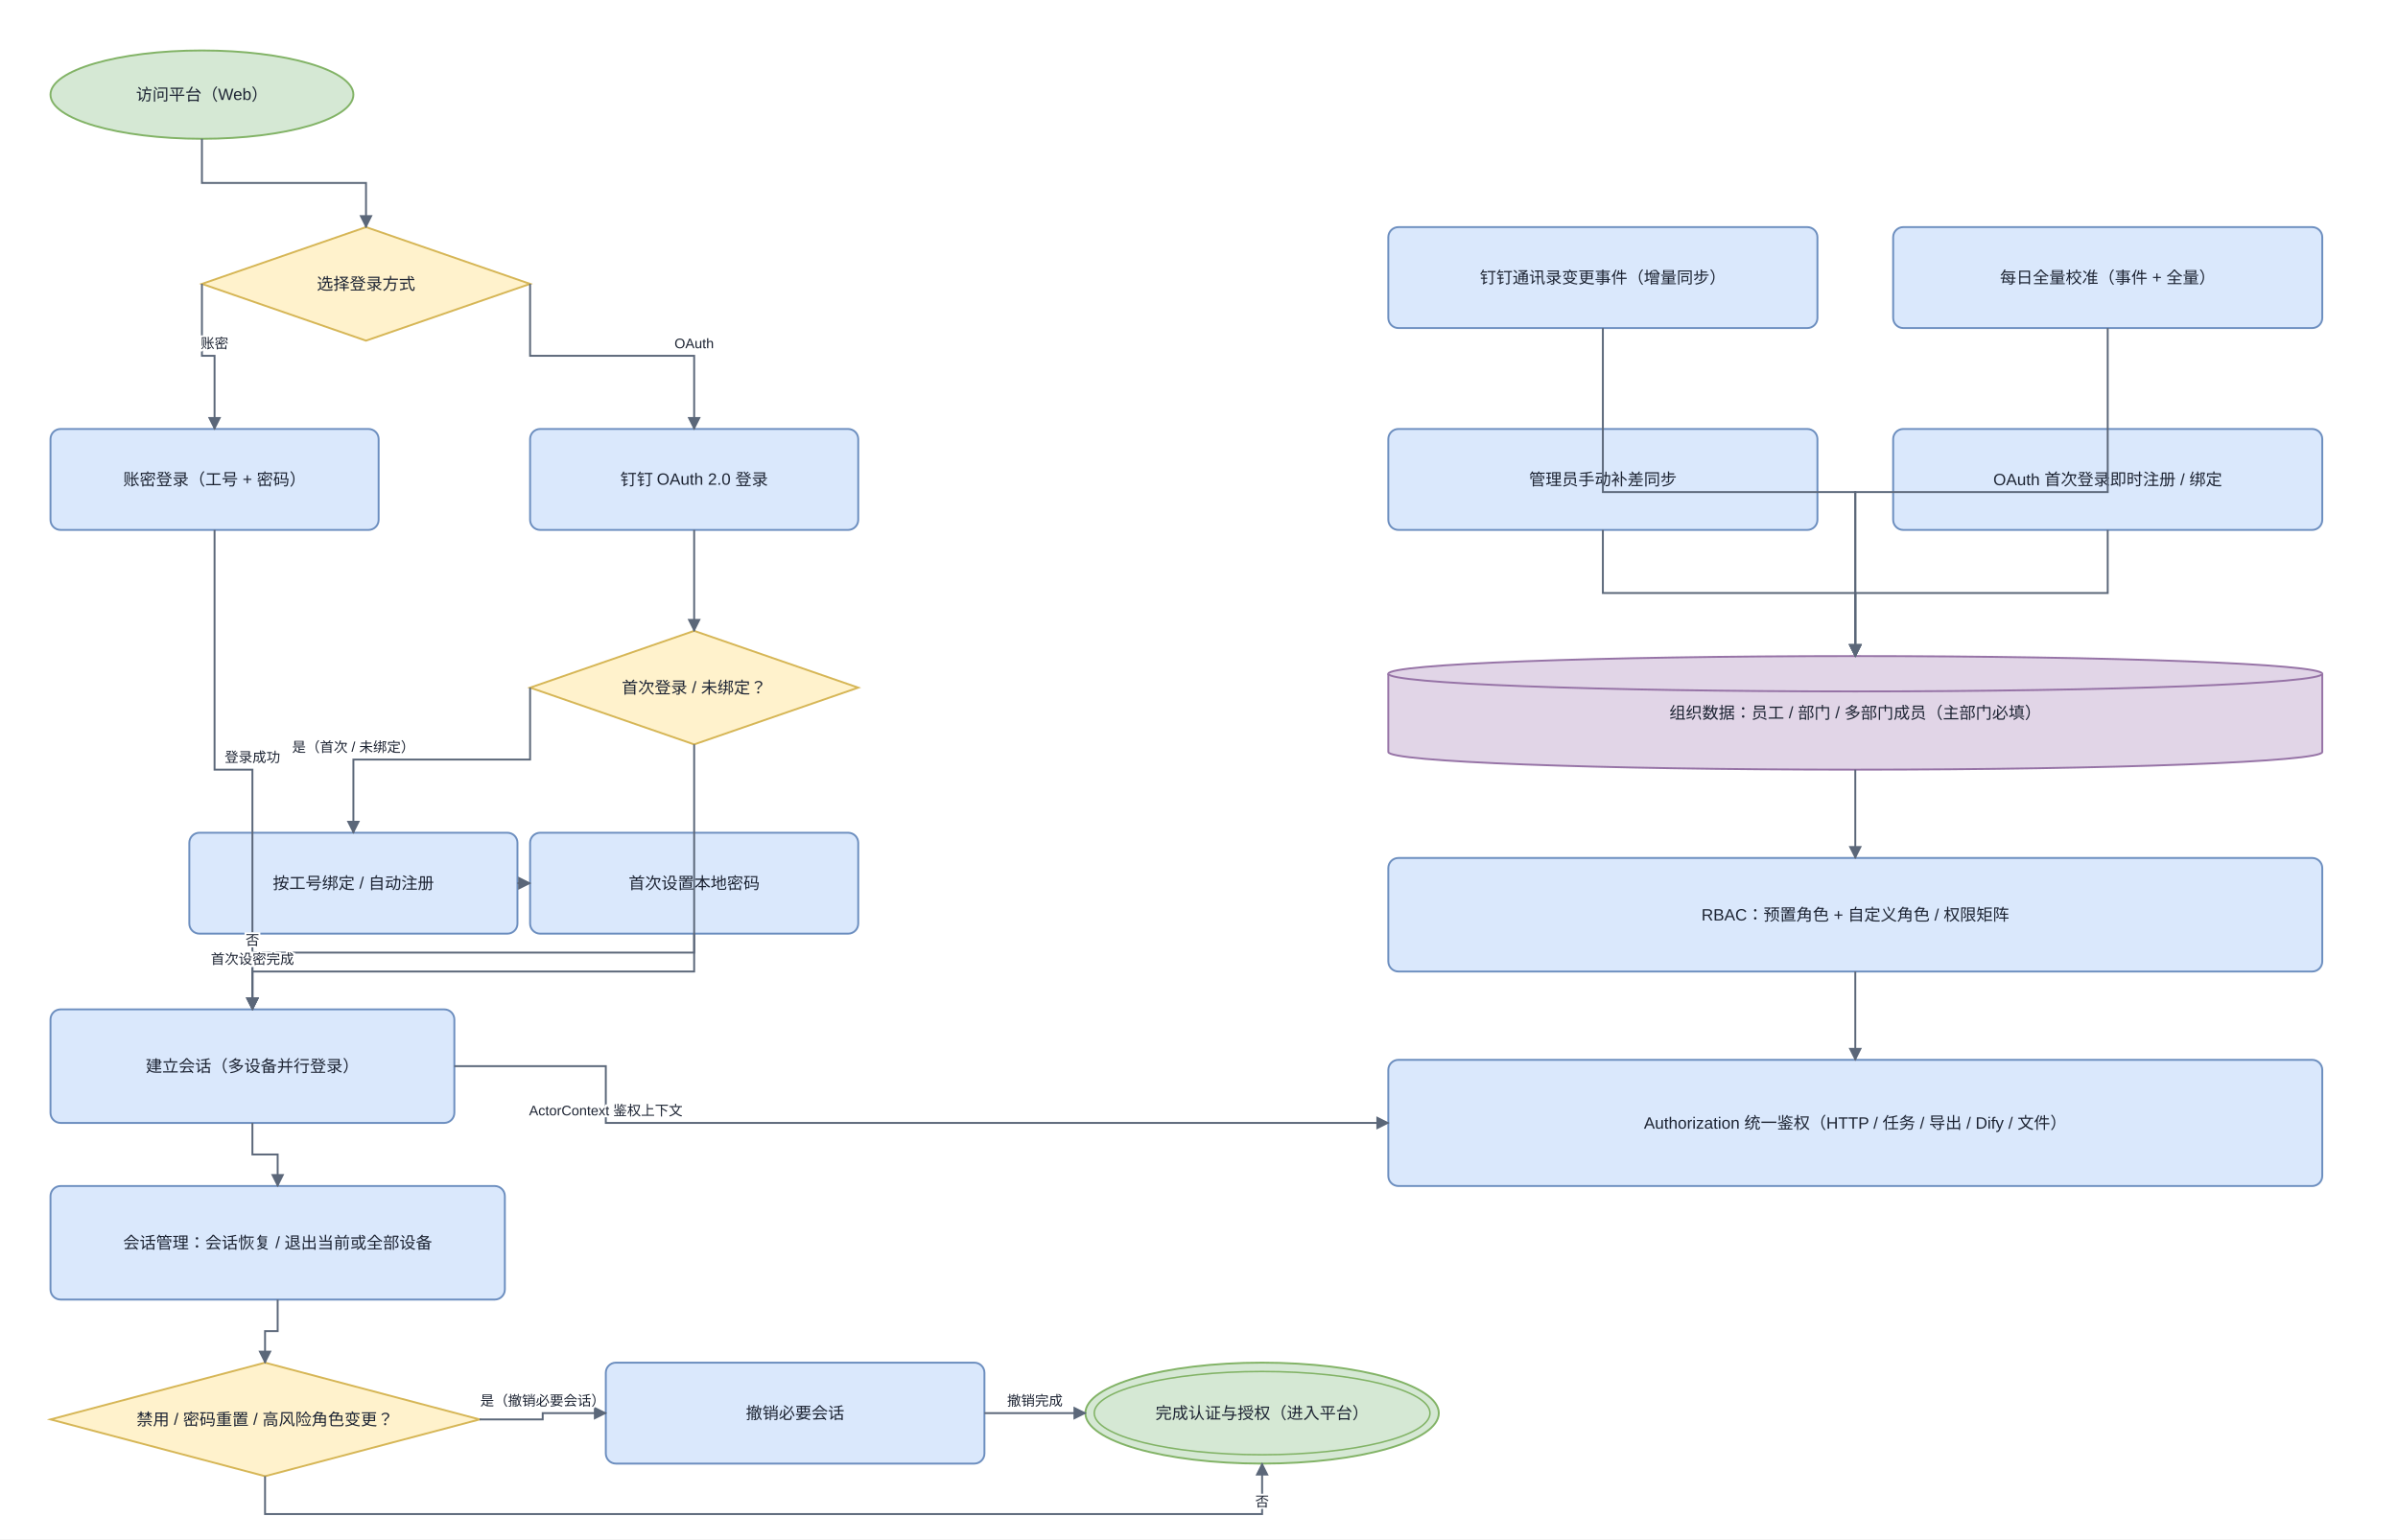
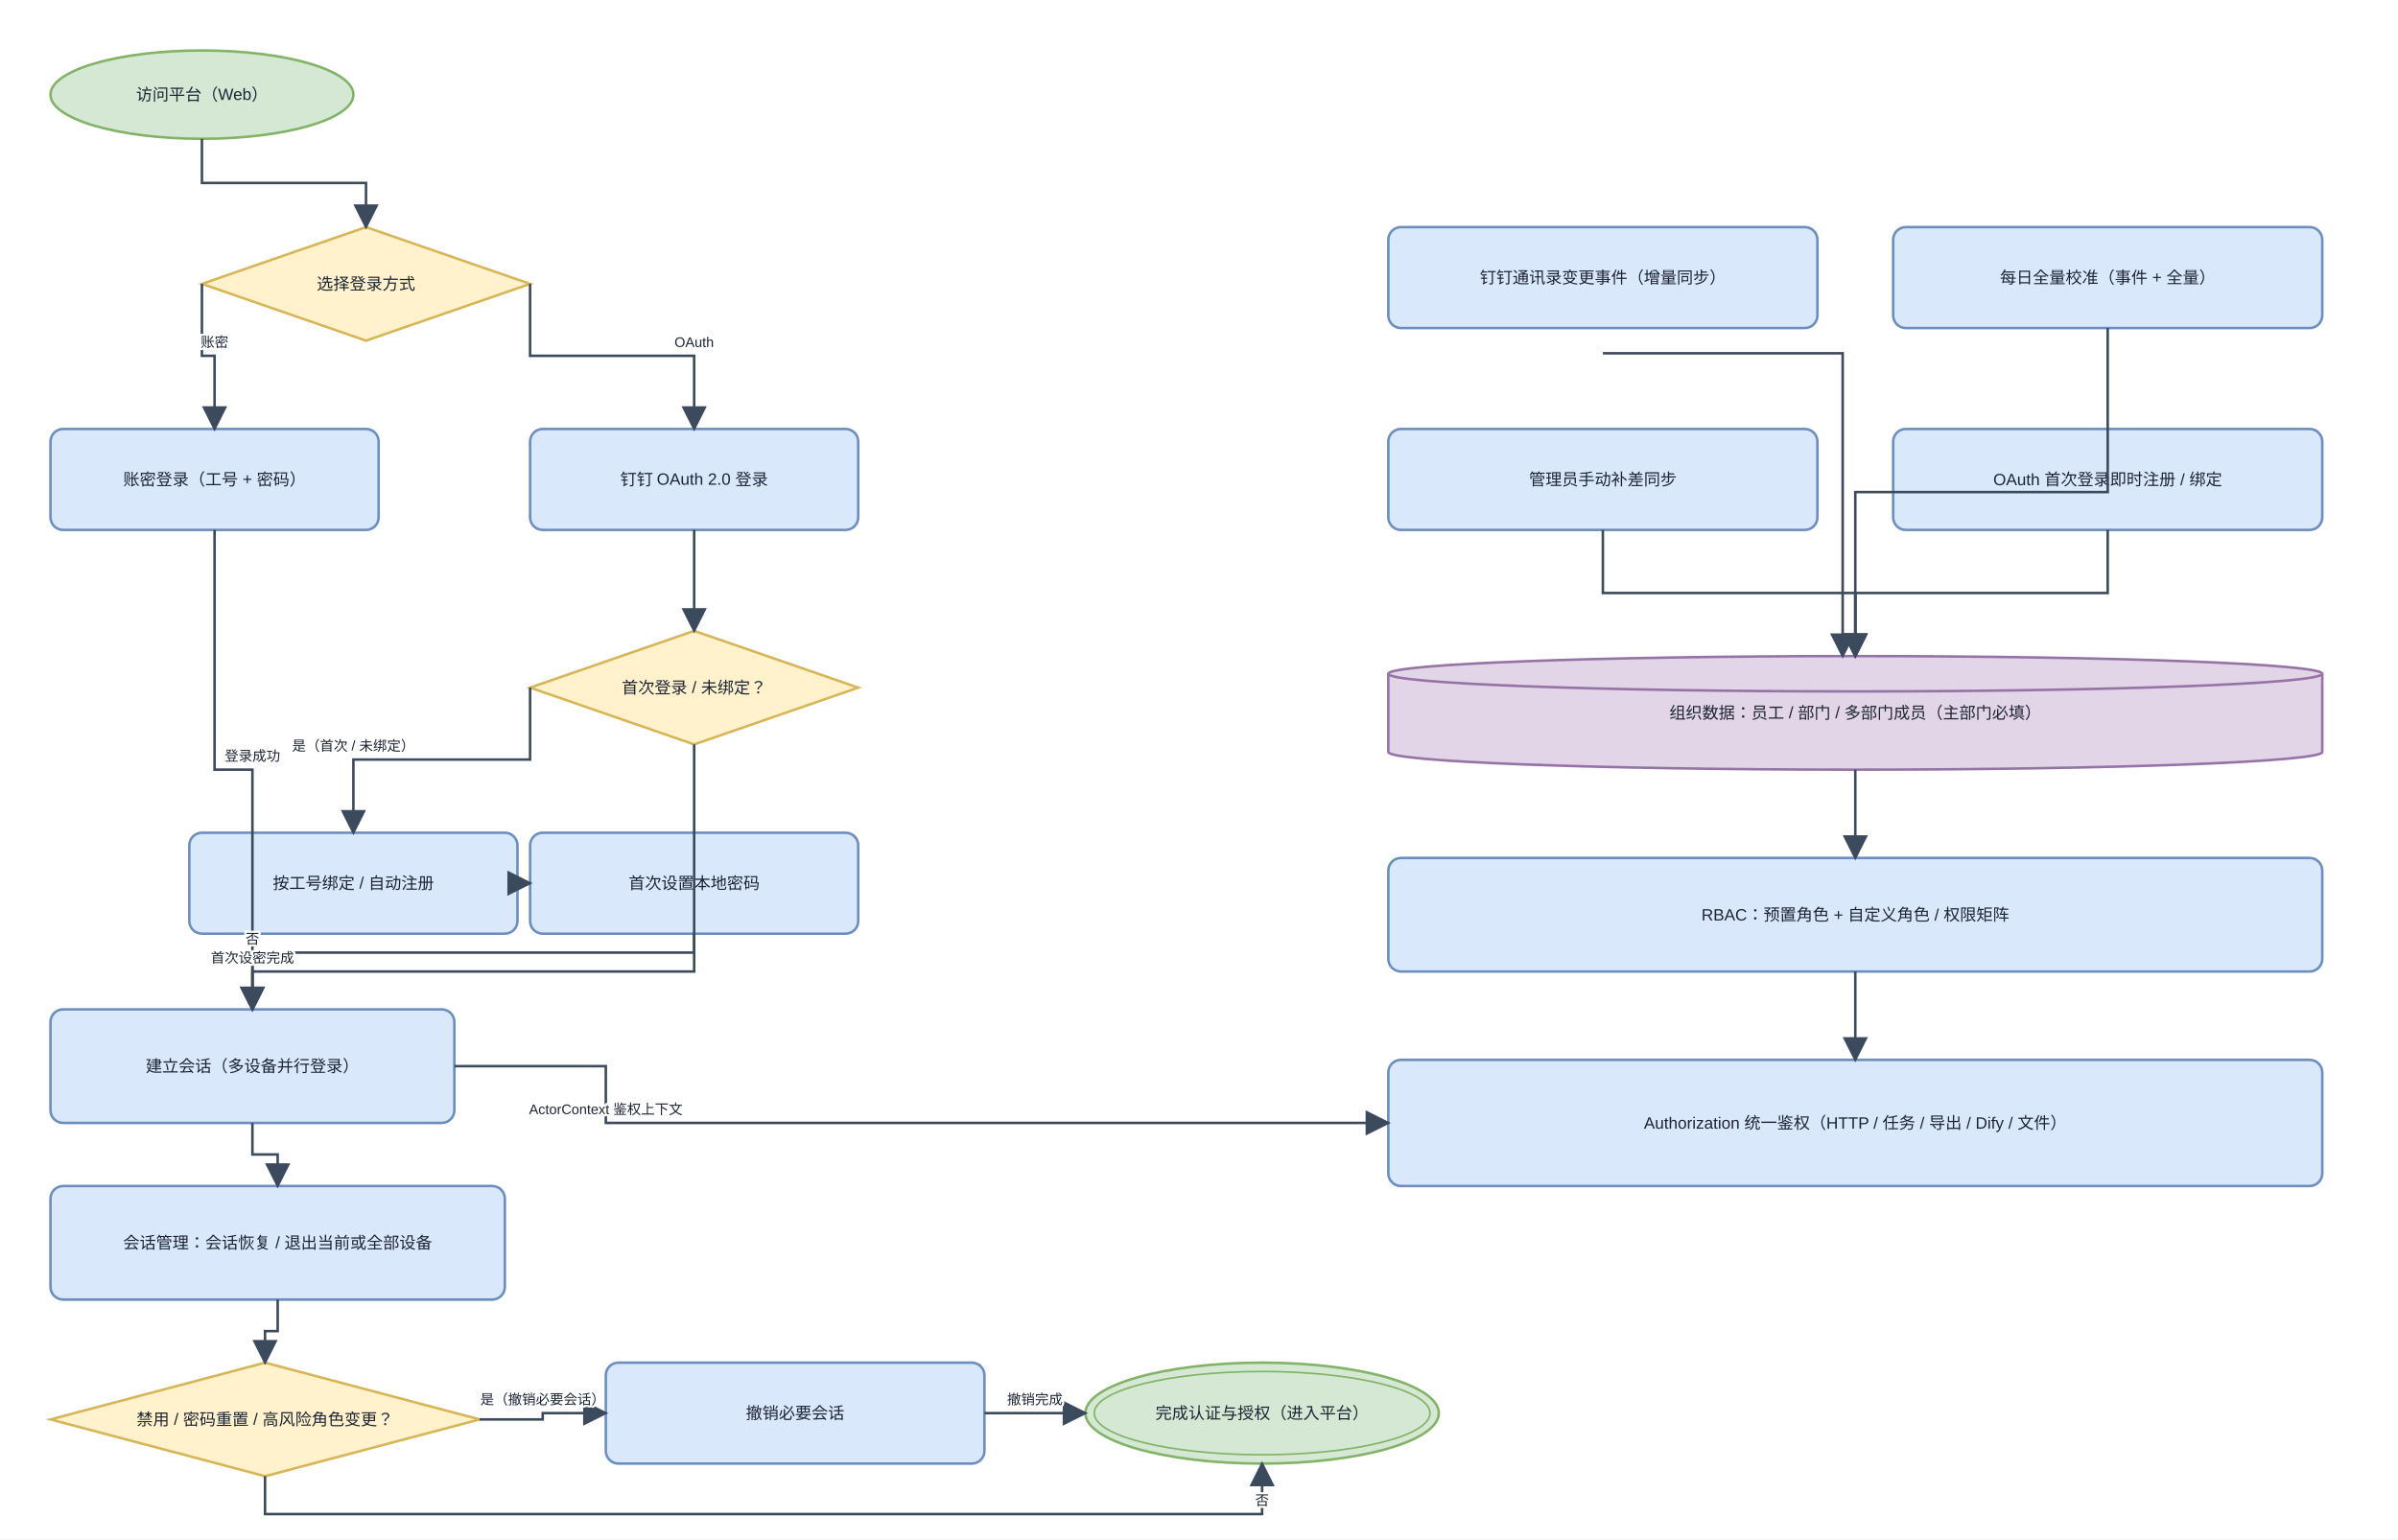
<svg xmlns="http://www.w3.org/2000/svg" width="1900" height="1220" viewBox="0 0 1900 1220">
  <defs>
-     <marker id="arrow" viewBox="0 0 10 10" refX="9" refY="5" markerWidth="7" markerHeight="7" orient="auto-start-reverse">
-       <path d="M 0 0 L 10 5 L 0 10 z" fill="#5b6779" />
+     <marker id="arrow" viewBox="0 0 10 10" refX="9" refY="5" markerWidth="10" markerHeight="10" orient="auto-start-reverse">
+       <path d="M 0 0 L 10 5 L 0 10 z" fill="#3c4a5e" />
    </marker>
  </defs>
  <rect width="1900" height="1220" fill="#ffffff" />
  <g id="s">
-     <ellipse cx="160" cy="75" rx="120" ry="35" fill="#d5e8d4" stroke="#82b366" stroke-width="1.5" />
+     <ellipse cx="160" cy="75" rx="120" ry="35" fill="#d5e8d4" stroke="#82b366" stroke-width="2" />
    <text x="160" y="79.55" font-family="Microsoft YaHei, 'Segoe UI', Arial, sans-serif" font-size="13" fill="#1d2433" text-anchor="middle">
      <tspan x="160" dy="0">访问平台（Web）</tspan>
    </text>
  </g>
  <g id="d1">
-     <polygon points="290,180 420,225 290,270 160,225" fill="#fff2cc" stroke="#d6b656" stroke-width="1.5" />
+     <polygon points="290,180 420,225 290,270 160,225" fill="#fff2cc" stroke="#d6b656" stroke-width="2" />
    <text x="290" y="229.55" font-family="Microsoft YaHei, 'Segoe UI', Arial, sans-serif" font-size="13" fill="#1d2433" text-anchor="middle">
      <tspan x="290" dy="0">选择登录方式</tspan>
    </text>
  </g>
  <g id="p1">
-     <rect x="40" y="340" width="260" height="80" rx="8" fill="#dae8fc" stroke="#6c8ebf" stroke-width="1.5" />
+     <rect x="40" y="340" width="260" height="80" rx="10" fill="#dae8fc" stroke="#6c8ebf" stroke-width="2" />
    <text x="170" y="384.55" font-family="Microsoft YaHei, 'Segoe UI', Arial, sans-serif" font-size="13" fill="#1d2433" text-anchor="middle">
      <tspan x="170" dy="0">账密登录（工号 + 密码）</tspan>
    </text>
  </g>
  <g id="p2">
-     <rect x="420" y="340" width="260" height="80" rx="8" fill="#dae8fc" stroke="#6c8ebf" stroke-width="1.5" />
+     <rect x="420" y="340" width="260" height="80" rx="10" fill="#dae8fc" stroke="#6c8ebf" stroke-width="2" />
    <text x="550" y="384.55" font-family="Microsoft YaHei, 'Segoe UI', Arial, sans-serif" font-size="13" fill="#1d2433" text-anchor="middle">
      <tspan x="550" dy="0">钉钉 OAuth 2.0 登录</tspan>
    </text>
  </g>
  <g id="d2">
-     <polygon points="550,500 680,545 550,590 420,545" fill="#fff2cc" stroke="#d6b656" stroke-width="1.5" />
+     <polygon points="550,500 680,545 550,590 420,545" fill="#fff2cc" stroke="#d6b656" stroke-width="2" />
    <text x="550" y="549.55" font-family="Microsoft YaHei, 'Segoe UI', Arial, sans-serif" font-size="13" fill="#1d2433" text-anchor="middle">
      <tspan x="550" dy="0">首次登录 / 未绑定？</tspan>
    </text>
  </g>
  <g id="p3">
-     <rect x="150" y="660" width="260" height="80" rx="8" fill="#dae8fc" stroke="#6c8ebf" stroke-width="1.5" />
+     <rect x="150" y="660" width="260" height="80" rx="10" fill="#dae8fc" stroke="#6c8ebf" stroke-width="2" />
    <text x="280" y="704.55" font-family="Microsoft YaHei, 'Segoe UI', Arial, sans-serif" font-size="13" fill="#1d2433" text-anchor="middle">
      <tspan x="280" dy="0">按工号绑定 / 自动注册</tspan>
    </text>
  </g>
  <g id="p4">
-     <rect x="420" y="660" width="260" height="80" rx="8" fill="#dae8fc" stroke="#6c8ebf" stroke-width="1.5" />
+     <rect x="420" y="660" width="260" height="80" rx="10" fill="#dae8fc" stroke="#6c8ebf" stroke-width="2" />
    <text x="550" y="704.55" font-family="Microsoft YaHei, 'Segoe UI', Arial, sans-serif" font-size="13" fill="#1d2433" text-anchor="middle">
      <tspan x="550" dy="0">首次设置本地密码</tspan>
    </text>
  </g>
  <g id="p5">
-     <rect x="40" y="800" width="320" height="90" rx="8" fill="#dae8fc" stroke="#6c8ebf" stroke-width="1.5" />
+     <rect x="40" y="800" width="320" height="90" rx="10" fill="#dae8fc" stroke="#6c8ebf" stroke-width="2" />
    <text x="200" y="849.55" font-family="Microsoft YaHei, 'Segoe UI', Arial, sans-serif" font-size="13" fill="#1d2433" text-anchor="middle">
      <tspan x="200" dy="0">建立会话（多设备并行登录）</tspan>
    </text>
  </g>
  <g id="p6">
-     <rect x="40" y="940" width="360" height="90" rx="8" fill="#dae8fc" stroke="#6c8ebf" stroke-width="1.5" />
+     <rect x="40" y="940" width="360" height="90" rx="10" fill="#dae8fc" stroke="#6c8ebf" stroke-width="2" />
    <text x="220" y="989.55" font-family="Microsoft YaHei, 'Segoe UI', Arial, sans-serif" font-size="13" fill="#1d2433" text-anchor="middle">
      <tspan x="220" dy="0">会话管理：会话恢复 / 退出当前或全部设备</tspan>
    </text>
  </g>
  <g id="d3">
-     <polygon points="210,1080 380,1125 210,1170 40,1125" fill="#fff2cc" stroke="#d6b656" stroke-width="1.5" />
+     <polygon points="210,1080 380,1125 210,1170 40,1125" fill="#fff2cc" stroke="#d6b656" stroke-width="2" />
    <text x="210" y="1129.55" font-family="Microsoft YaHei, 'Segoe UI', Arial, sans-serif" font-size="13" fill="#1d2433" text-anchor="middle">
      <tspan x="210" dy="0">禁用 / 密码重置 / 高风险角色变更？</tspan>
    </text>
  </g>
  <g id="p7">
-     <rect x="480" y="1080" width="300" height="80" rx="8" fill="#dae8fc" stroke="#6c8ebf" stroke-width="1.5" />
+     <rect x="480" y="1080" width="300" height="80" rx="10" fill="#dae8fc" stroke="#6c8ebf" stroke-width="2" />
    <text x="630" y="1124.55" font-family="Microsoft YaHei, 'Segoe UI', Arial, sans-serif" font-size="13" fill="#1d2433" text-anchor="middle">
      <tspan x="630" dy="0">撤销必要会话</tspan>
    </text>
  </g>
  <g id="e">
-     <ellipse cx="1000" cy="1120" rx="140" ry="40" fill="#d5e8d4" stroke="#82b366" stroke-width="1.5" />
-     <ellipse cx="1000" cy="1120" rx="133" ry="33" fill="none" stroke="#82b366" stroke-width="1.2" />
+     <ellipse cx="1000" cy="1120" rx="140" ry="40" fill="#d5e8d4" stroke="#82b366" stroke-width="2" />
+     <ellipse cx="1000" cy="1120" rx="133" ry="33" fill="none" stroke="#82b366" stroke-width="1.3" />
    <text x="1000" y="1124.55" font-family="Microsoft YaHei, 'Segoe UI', Arial, sans-serif" font-size="13" fill="#1d2433" text-anchor="middle">
      <tspan x="1000" dy="0">完成认证与授权（进入平台）</tspan>
    </text>
  </g>
  <g id="c1">
-     <rect x="1100" y="180" width="340" height="80" rx="8" fill="#dae8fc" stroke="#6c8ebf" stroke-width="1.5" />
+     <rect x="1100" y="180" width="340" height="80" rx="10" fill="#dae8fc" stroke="#6c8ebf" stroke-width="2" />
    <text x="1270" y="224.55" font-family="Microsoft YaHei, 'Segoe UI', Arial, sans-serif" font-size="13" fill="#1d2433" text-anchor="middle">
      <tspan x="1270" dy="0">钉钉通讯录变更事件（增量同步）</tspan>
    </text>
  </g>
  <g id="c2">
-     <rect x="1500" y="180" width="340" height="80" rx="8" fill="#dae8fc" stroke="#6c8ebf" stroke-width="1.5" />
+     <rect x="1500" y="180" width="340" height="80" rx="10" fill="#dae8fc" stroke="#6c8ebf" stroke-width="2" />
    <text x="1670" y="224.55" font-family="Microsoft YaHei, 'Segoe UI', Arial, sans-serif" font-size="13" fill="#1d2433" text-anchor="middle">
      <tspan x="1670" dy="0">每日全量校准（事件 + 全量）</tspan>
    </text>
  </g>
  <g id="c3">
-     <rect x="1100" y="340" width="340" height="80" rx="8" fill="#dae8fc" stroke="#6c8ebf" stroke-width="1.5" />
+     <rect x="1100" y="340" width="340" height="80" rx="10" fill="#dae8fc" stroke="#6c8ebf" stroke-width="2" />
    <text x="1270" y="384.55" font-family="Microsoft YaHei, 'Segoe UI', Arial, sans-serif" font-size="13" fill="#1d2433" text-anchor="middle">
      <tspan x="1270" dy="0">管理员手动补差同步</tspan>
    </text>
  </g>
  <g id="c4">
-     <rect x="1500" y="340" width="340" height="80" rx="8" fill="#dae8fc" stroke="#6c8ebf" stroke-width="1.5" />
+     <rect x="1500" y="340" width="340" height="80" rx="10" fill="#dae8fc" stroke="#6c8ebf" stroke-width="2" />
    <text x="1670" y="384.55" font-family="Microsoft YaHei, 'Segoe UI', Arial, sans-serif" font-size="13" fill="#1d2433" text-anchor="middle">
      <tspan x="1670" dy="0">OAuth 首次登录即时注册 / 绑定</tspan>
    </text>
  </g>
  <g id="c5">
-     <ellipse cx="1470" cy="534" rx="370" ry="14" fill="#e1d5e7" stroke="#9673a6" stroke-width="1.5" />
-     <path d="M 1100 534 L 1100 596 A 370 14 0 0 0 1840 596 L 1840 534" fill="#e1d5e7" stroke="#9673a6" stroke-width="1.5" />
-     <path d="M 1100 534 A 370 14 0 0 0 1840 534" fill="none" stroke="#9673a6" stroke-width="1.5" />
+     <ellipse cx="1470" cy="534" rx="370" ry="14" fill="#e1d5e7" stroke="#9673a6" stroke-width="2" />
+     <path d="M 1100 534 L 1100 596 A 370 14 0 0 0 1840 596 L 1840 534" fill="#e1d5e7" stroke="#9673a6" stroke-width="2" />
+     <path d="M 1100 534 A 370 14 0 0 0 1840 534" fill="none" stroke="#9673a6" stroke-width="2" />
    <text x="1470" y="569.55" font-family="Microsoft YaHei, 'Segoe UI', Arial, sans-serif" font-size="13" fill="#1d2433" text-anchor="middle">
      <tspan x="1470" dy="0">组织数据：员工 / 部门 / 多部门成员（主部门必填）</tspan>
    </text>
  </g>
  <g id="c6">
-     <rect x="1100" y="680" width="740" height="90" rx="8" fill="#dae8fc" stroke="#6c8ebf" stroke-width="1.5" />
+     <rect x="1100" y="680" width="740" height="90" rx="10" fill="#dae8fc" stroke="#6c8ebf" stroke-width="2" />
    <text x="1470" y="729.55" font-family="Microsoft YaHei, 'Segoe UI', Arial, sans-serif" font-size="13" fill="#1d2433" text-anchor="middle">
      <tspan x="1470" dy="0">RBAC：预置角色 + 自定义角色 / 权限矩阵</tspan>
    </text>
  </g>
  <g id="c7">
-     <rect x="1100" y="840" width="740" height="100" rx="8" fill="#dae8fc" stroke="#6c8ebf" stroke-width="1.5" />
+     <rect x="1100" y="840" width="740" height="100" rx="10" fill="#dae8fc" stroke="#6c8ebf" stroke-width="2" />
    <text x="1470" y="894.55" font-family="Microsoft YaHei, 'Segoe UI', Arial, sans-serif" font-size="13" fill="#1d2433" text-anchor="middle">
      <tspan x="1470" dy="0">Authorization 统一鉴权（HTTP / 任务 / 导出 / Dify / 文件）</tspan>
    </text>
  </g>
  <g id="e1">
-     <path d="M 160 110 L 160 145 L 290 145 L 290 180" fill="none" stroke="#5b6779" stroke-width="1.5" marker-end="url(#arrow)" />
+     <path d="M 160 110 L 160 145 L 290 145 L 290 180" fill="none" stroke="#3c4a5e" stroke-width="2" marker-end="url(#arrow)" />
  </g>
  <g id="e2">
-     <path d="M 160 225 L 160 282 L 170 282 L 170 340" fill="none" stroke="#5b6779" stroke-width="1.5" marker-end="url(#arrow)" />
-     <text x="170" y="276" font-family="Microsoft YaHei, 'Segoe UI', Arial, sans-serif" font-size="11" fill="#1d2433" text-anchor="middle" stroke="#ffffff" stroke-width="3" paint-order="stroke">账密</text>
+     <path d="M 160 225 L 160 282 L 170 282 L 170 340" fill="none" stroke="#3c4a5e" stroke-width="2" marker-end="url(#arrow)" />
+     <text x="170" y="275" font-family="Microsoft YaHei, 'Segoe UI', Arial, sans-serif" font-size="11" fill="#1d2433" text-anchor="middle" stroke="#ffffff" stroke-width="3.5" paint-order="stroke" stroke-linejoin="round">账密</text>
  </g>
  <g id="e3">
-     <path d="M 420 225 L 420 282 L 550 282 L 550 340" fill="none" stroke="#5b6779" stroke-width="1.5" marker-end="url(#arrow)" />
-     <text x="550" y="276" font-family="Microsoft YaHei, 'Segoe UI', Arial, sans-serif" font-size="11" fill="#1d2433" text-anchor="middle" stroke="#ffffff" stroke-width="3" paint-order="stroke">OAuth</text>
+     <path d="M 420 225 L 420 282 L 550 282 L 550 340" fill="none" stroke="#3c4a5e" stroke-width="2" marker-end="url(#arrow)" />
+     <text x="550" y="275" font-family="Microsoft YaHei, 'Segoe UI', Arial, sans-serif" font-size="11" fill="#1d2433" text-anchor="middle" stroke="#ffffff" stroke-width="3.5" paint-order="stroke" stroke-linejoin="round">OAuth</text>
  </g>
  <g id="e4">
-     <path d="M 170 420 L 170 610 L 200 610 L 200 800" fill="none" stroke="#5b6779" stroke-width="1.5" marker-end="url(#arrow)" />
-     <text x="200" y="604" font-family="Microsoft YaHei, 'Segoe UI', Arial, sans-serif" font-size="11" fill="#1d2433" text-anchor="middle" stroke="#ffffff" stroke-width="3" paint-order="stroke">登录成功</text>
+     <path d="M 170 420 L 170 610 L 200 610 L 200 800" fill="none" stroke="#3c4a5e" stroke-width="2" marker-end="url(#arrow)" />
+     <text x="200" y="603" font-family="Microsoft YaHei, 'Segoe UI', Arial, sans-serif" font-size="11" fill="#1d2433" text-anchor="middle" stroke="#ffffff" stroke-width="3.5" paint-order="stroke" stroke-linejoin="round">登录成功</text>
  </g>
  <g id="e5">
-     <path d="M 550 420 L 550 460 L 550 460 L 550 500" fill="none" stroke="#5b6779" stroke-width="1.5" marker-end="url(#arrow)" />
+     <path d="M 550 420 L 550 460 L 550 460 L 550 500" fill="none" stroke="#3c4a5e" stroke-width="2" marker-end="url(#arrow)" />
  </g>
  <g id="e6">
-     <path d="M 420 545 L 420 602 L 280 602 L 280 660" fill="none" stroke="#5b6779" stroke-width="1.5" marker-end="url(#arrow)" />
-     <text x="280" y="596" font-family="Microsoft YaHei, 'Segoe UI', Arial, sans-serif" font-size="11" fill="#1d2433" text-anchor="middle" stroke="#ffffff" stroke-width="3" paint-order="stroke">是（首次 / 未绑定）</text>
+     <path d="M 420 545 L 420 602 L 280 602 L 280 660" fill="none" stroke="#3c4a5e" stroke-width="2" marker-end="url(#arrow)" />
+     <text x="280" y="595" font-family="Microsoft YaHei, 'Segoe UI', Arial, sans-serif" font-size="11" fill="#1d2433" text-anchor="middle" stroke="#ffffff" stroke-width="3.5" paint-order="stroke" stroke-linejoin="round">是（首次 / 未绑定）</text>
  </g>
  <g id="e7">
-     <path d="M 550 590 L 550 755 L 200 755 L 200 800" fill="none" stroke="#5b6779" stroke-width="1.5" marker-end="url(#arrow)" />
-     <text x="200" y="749" font-family="Microsoft YaHei, 'Segoe UI', Arial, sans-serif" font-size="11" fill="#1d2433" text-anchor="middle" stroke="#ffffff" stroke-width="3" paint-order="stroke">否</text>
+     <path d="M 550 590 L 550 755 L 200 755 L 200 800" fill="none" stroke="#3c4a5e" stroke-width="2" marker-end="url(#arrow)" />
+     <text x="200" y="748" font-family="Microsoft YaHei, 'Segoe UI', Arial, sans-serif" font-size="11" fill="#1d2433" text-anchor="middle" stroke="#ffffff" stroke-width="3.5" paint-order="stroke" stroke-linejoin="round">否</text>
  </g>
  <g id="e8">
-     <path d="M 410 700 L 415 700 L 415 700 L 420 700" fill="none" stroke="#5b6779" stroke-width="1.5" marker-end="url(#arrow)" />
+     <path d="M 410 700 L 415 700 L 415 700 L 420 700" fill="none" stroke="#3c4a5e" stroke-width="2" marker-end="url(#arrow)" />
  </g>
  <g id="e9">
-     <path d="M 550 740 L 550 770 L 200 770 L 200 800" fill="none" stroke="#5b6779" stroke-width="1.5" marker-end="url(#arrow)" />
-     <text x="200" y="764" font-family="Microsoft YaHei, 'Segoe UI', Arial, sans-serif" font-size="11" fill="#1d2433" text-anchor="middle" stroke="#ffffff" stroke-width="3" paint-order="stroke">首次设密完成</text>
+     <path d="M 550 740 L 550 770 L 200 770 L 200 800" fill="none" stroke="#3c4a5e" stroke-width="2" marker-end="url(#arrow)" />
+     <text x="200" y="763" font-family="Microsoft YaHei, 'Segoe UI', Arial, sans-serif" font-size="11" fill="#1d2433" text-anchor="middle" stroke="#ffffff" stroke-width="3.5" paint-order="stroke" stroke-linejoin="round">首次设密完成</text>
  </g>
  <g id="e10">
-     <path d="M 200 890 L 200 915 L 220 915 L 220 940" fill="none" stroke="#5b6779" stroke-width="1.5" marker-end="url(#arrow)" />
+     <path d="M 200 890 L 200 915 L 220 915 L 220 940" fill="none" stroke="#3c4a5e" stroke-width="2" marker-end="url(#arrow)" />
  </g>
  <g id="e11">
-     <path d="M 220 1030 L 220 1055 L 210 1055 L 210 1080" fill="none" stroke="#5b6779" stroke-width="1.5" marker-end="url(#arrow)" />
+     <path d="M 220 1030 L 220 1055 L 210 1055 L 210 1080" fill="none" stroke="#3c4a5e" stroke-width="2" marker-end="url(#arrow)" />
  </g>
  <g id="e12">
-     <path d="M 380 1125 L 430 1125 L 430 1120 L 480 1120" fill="none" stroke="#5b6779" stroke-width="1.5" marker-end="url(#arrow)" />
-     <text x="430" y="1114" font-family="Microsoft YaHei, 'Segoe UI', Arial, sans-serif" font-size="11" fill="#1d2433" text-anchor="middle" stroke="#ffffff" stroke-width="3" paint-order="stroke">是（撤销必要会话）</text>
+     <path d="M 380 1125 L 430 1125 L 430 1120 L 480 1120" fill="none" stroke="#3c4a5e" stroke-width="2" marker-end="url(#arrow)" />
+     <text x="430" y="1113" font-family="Microsoft YaHei, 'Segoe UI', Arial, sans-serif" font-size="11" fill="#1d2433" text-anchor="middle" stroke="#ffffff" stroke-width="3.5" paint-order="stroke" stroke-linejoin="round">是（撤销必要会话）</text>
  </g>
  <g id="e13">
-     <path d="M 210 1170 L 210 1200 L 1000 1200 L 1000 1160" fill="none" stroke="#5b6779" stroke-width="1.5" marker-end="url(#arrow)" />
-     <text x="1000" y="1194" font-family="Microsoft YaHei, 'Segoe UI', Arial, sans-serif" font-size="11" fill="#1d2433" text-anchor="middle" stroke="#ffffff" stroke-width="3" paint-order="stroke">否</text>
+     <path d="M 210 1170 L 210 1200 L 1000 1200 L 1000 1160" fill="none" stroke="#3c4a5e" stroke-width="2" marker-end="url(#arrow)" />
+     <text x="1000" y="1193" font-family="Microsoft YaHei, 'Segoe UI', Arial, sans-serif" font-size="11" fill="#1d2433" text-anchor="middle" stroke="#ffffff" stroke-width="3.5" paint-order="stroke" stroke-linejoin="round">否</text>
  </g>
  <g id="e14">
-     <path d="M 780 1120 L 820 1120 L 820 1120 L 860 1120" fill="none" stroke="#5b6779" stroke-width="1.5" marker-end="url(#arrow)" />
-     <text x="820" y="1114" font-family="Microsoft YaHei, 'Segoe UI', Arial, sans-serif" font-size="11" fill="#1d2433" text-anchor="middle" stroke="#ffffff" stroke-width="3" paint-order="stroke">撤销完成</text>
+     <path d="M 780 1120 L 820 1120 L 820 1120 L 860 1120" fill="none" stroke="#3c4a5e" stroke-width="2" marker-end="url(#arrow)" />
+     <text x="820" y="1113" font-family="Microsoft YaHei, 'Segoe UI', Arial, sans-serif" font-size="11" fill="#1d2433" text-anchor="middle" stroke="#ffffff" stroke-width="3.5" paint-order="stroke" stroke-linejoin="round">撤销完成</text>
  </g>
  <g id="e15">
-     <path d="M 360 845 L 480 845 L 480 890 L 1100 890" fill="none" stroke="#5b6779" stroke-width="1.5" marker-end="url(#arrow)" />
-     <text x="480" y="884" font-family="Microsoft YaHei, 'Segoe UI', Arial, sans-serif" font-size="11" fill="#1d2433" text-anchor="middle" stroke="#ffffff" stroke-width="3" paint-order="stroke">ActorContext 鉴权上下文</text>
+     <path d="M 360 845 L 480 845 L 480 890 L 1100 890" fill="none" stroke="#3c4a5e" stroke-width="2" marker-end="url(#arrow)" />
+     <text x="480" y="883" font-family="Microsoft YaHei, 'Segoe UI', Arial, sans-serif" font-size="11" fill="#1d2433" text-anchor="middle" stroke="#ffffff" stroke-width="3.5" paint-order="stroke" stroke-linejoin="round">ActorContext 鉴权上下文</text>
  </g>
  <g id="e16">
-     <path d="M 1270 260 L 1270 390 L 1470 390 L 1470 520" fill="none" stroke="#5b6779" stroke-width="1.5" marker-end="url(#arrow)" />
+     <path d="M 1270 280 L 1460 280 L 1460 520" fill="none" stroke="#3c4a5e" stroke-width="2" marker-end="url(#arrow)" />
  </g>
  <g id="e17">
-     <path d="M 1670 260 L 1670 390 L 1470 390 L 1470 520" fill="none" stroke="#5b6779" stroke-width="1.5" marker-end="url(#arrow)" />
+     <path d="M 1670 260 L 1670 390 L 1470 390 L 1470 520" fill="none" stroke="#3c4a5e" stroke-width="2" marker-end="url(#arrow)" />
  </g>
  <g id="e18">
-     <path d="M 1270 420 L 1270 470 L 1470 470 L 1470 520" fill="none" stroke="#5b6779" stroke-width="1.5" marker-end="url(#arrow)" />
+     <path d="M 1270 420 L 1270 470 L 1470 470 L 1470 520" fill="none" stroke="#3c4a5e" stroke-width="2" marker-end="url(#arrow)" />
  </g>
  <g id="e19">
-     <path d="M 1670 420 L 1670 470 L 1470 470 L 1470 520" fill="none" stroke="#5b6779" stroke-width="1.5" marker-end="url(#arrow)" />
+     <path d="M 1670 420 L 1670 470 L 1470 470 L 1470 520" fill="none" stroke="#3c4a5e" stroke-width="2" marker-end="url(#arrow)" />
  </g>
  <g id="e20">
-     <path d="M 1470 610 L 1470 645 L 1470 645 L 1470 680" fill="none" stroke="#5b6779" stroke-width="1.5" marker-end="url(#arrow)" />
+     <path d="M 1470 610 L 1470 645 L 1470 645 L 1470 680" fill="none" stroke="#3c4a5e" stroke-width="2" marker-end="url(#arrow)" />
  </g>
  <g id="e21">
-     <path d="M 1470 770 L 1470 805 L 1470 805 L 1470 840" fill="none" stroke="#5b6779" stroke-width="1.5" marker-end="url(#arrow)" />
+     <path d="M 1470 770 L 1470 805 L 1470 805 L 1470 840" fill="none" stroke="#3c4a5e" stroke-width="2" marker-end="url(#arrow)" />
  </g>
</svg>
